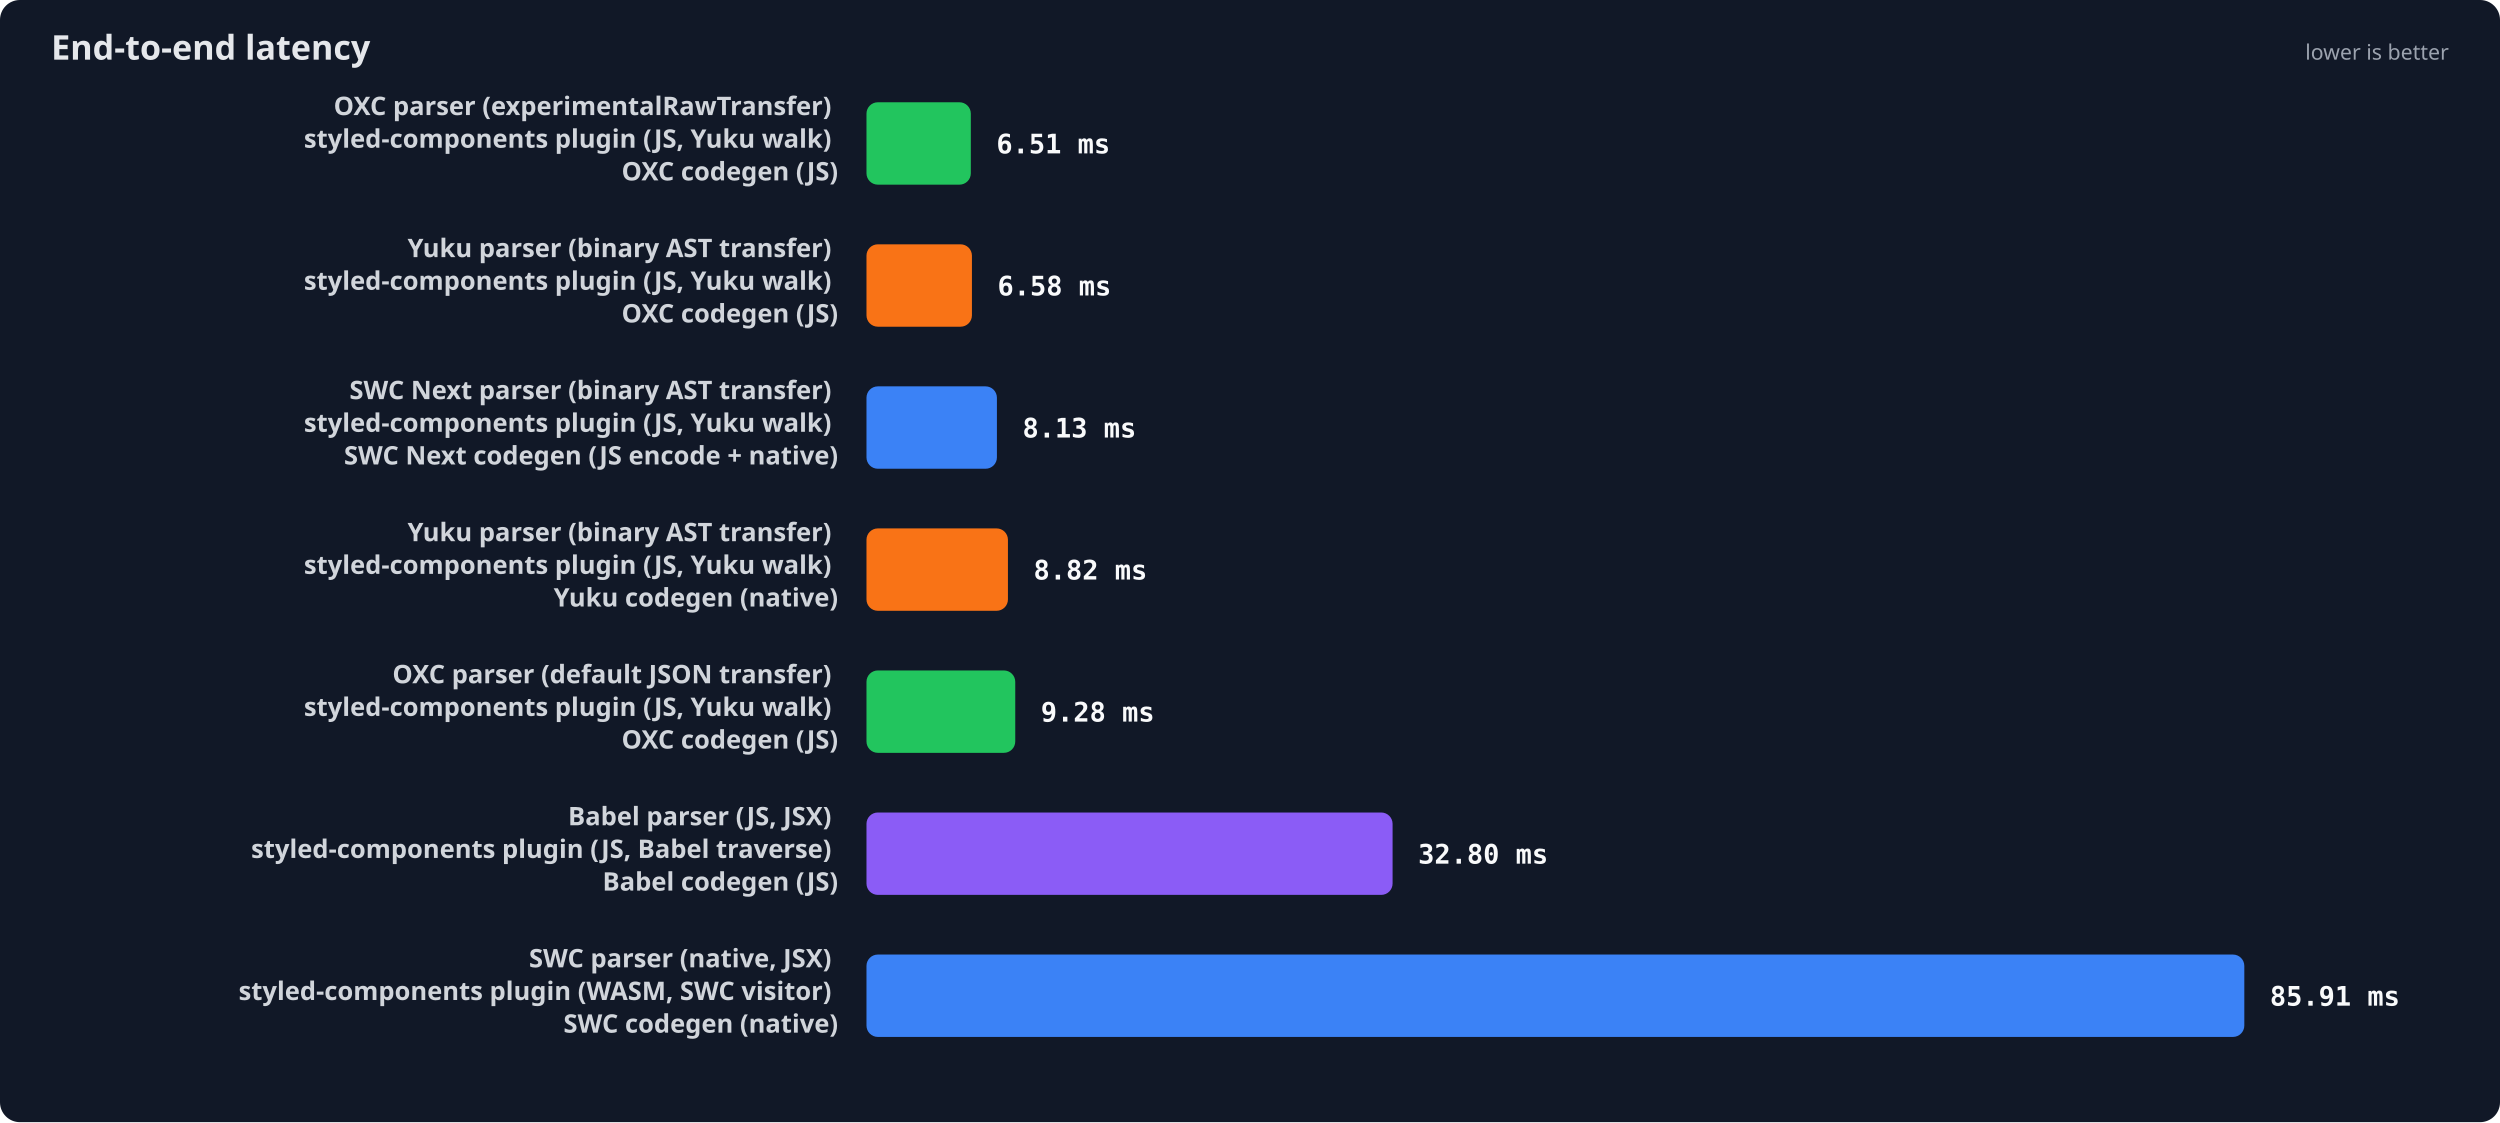
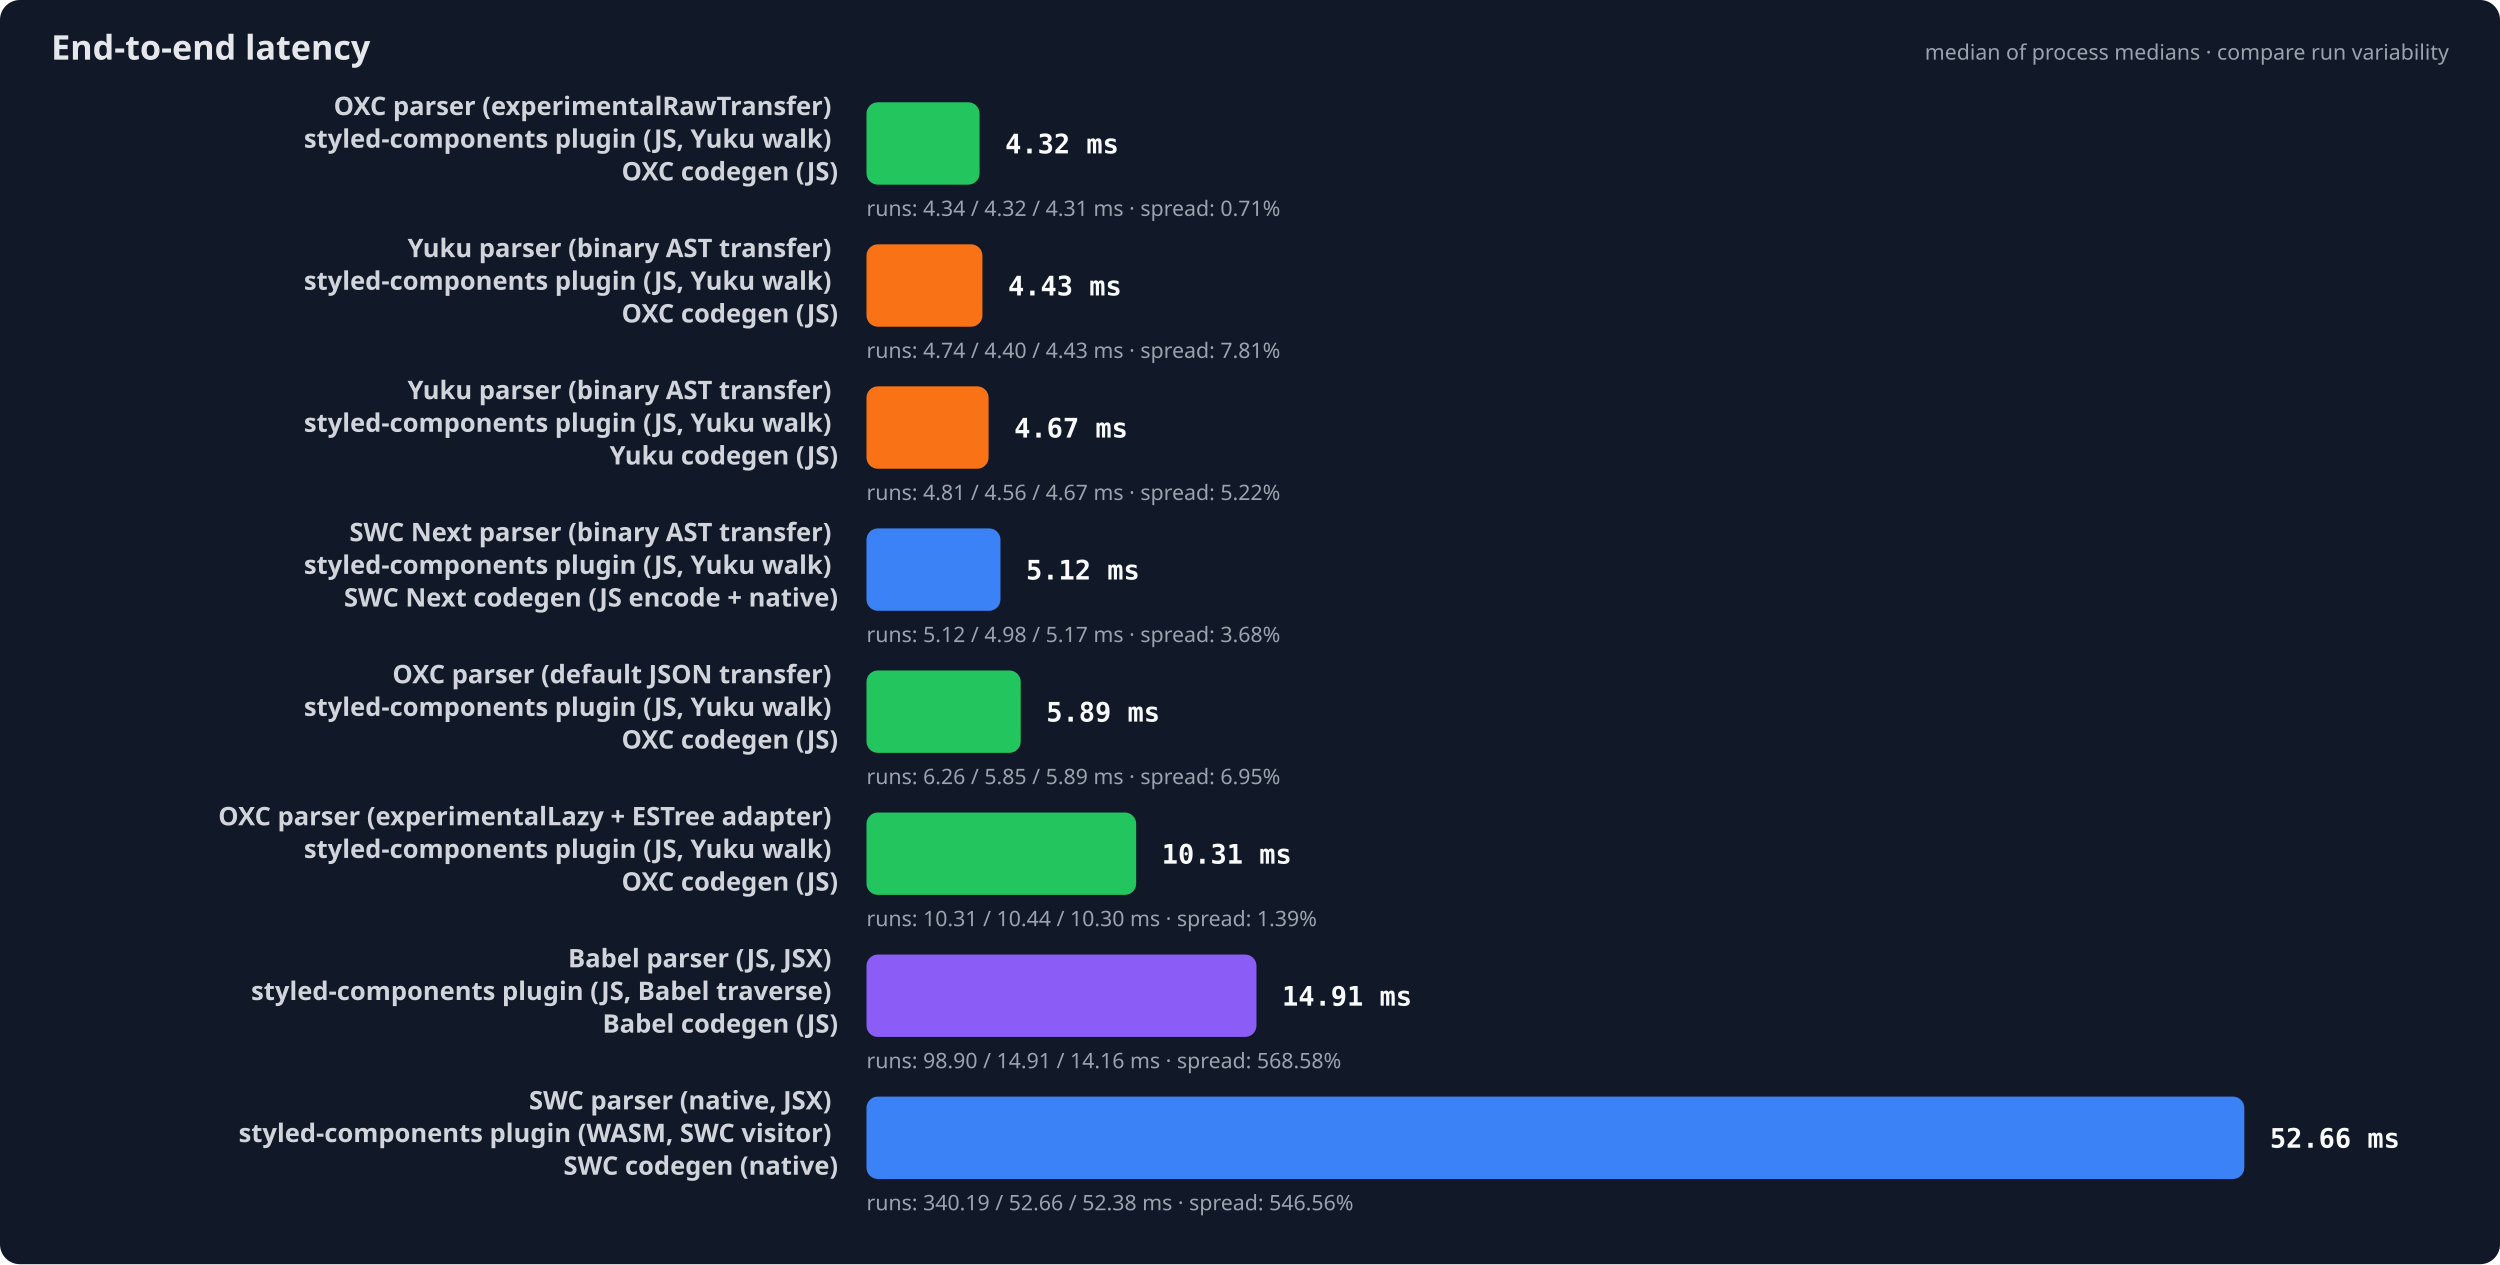
- <svg xmlns="http://www.w3.org/2000/svg" width="1760" height="790" viewBox="0 0 1760 790" role="img" aria-label="Styled-components transform latency, lower is better">
+ <svg xmlns="http://www.w3.org/2000/svg" width="1760" height="890" viewBox="0 0 1760 890" role="img" aria-label="Styled-components transform latency, lower is better">
  <style>
      .title { fill: #e5e7eb; font: 700 24px system-ui, sans-serif; }
      .label { fill: #d1d5db; font: 600 18px system-ui, sans-serif; }
      .value { fill: #f9fafb; font: 700 19px ui-monospace, monospace; }
      .note { fill: #9ca3af; font: 15px system-ui, sans-serif; }
    </style>
  <rect width="100%" height="100%" rx="14" fill="#111827" />
  <text x="36" y="42" class="title">End-to-end latency</text>
-   <text x="1724" y="42" text-anchor="end" class="note">lower is better</text>
+   <text x="1724" y="42" text-anchor="end" class="note">median of process medians · compare run variability</text>
  <text x="590" y="81" text-anchor="end" class="label">
    <tspan x="590" dy="0">OXC parser (experimentalRawTransfer)</tspan>
    <tspan x="590" dy="23">styled-components plugin (JS, Yuku walk)</tspan>
    <tspan x="590" dy="23">OXC codegen (JS)</tspan>
  </text>
-   <rect x="610" y="72" width="73.46" height="58" rx="8" fill="#22c55e" />
-   <text x="701.46" y="108" class="value">
-         6.51 ms
+   <rect x="610" y="72" width="79.61" height="58" rx="8" fill="#22c55e" />
+   <text x="707.61" y="108" class="value">
+         4.32 ms
+       </text>
+   <text x="610" y="152" class="note">
+         runs: 4.34 / 4.32 / 4.31 ms · spread: 0.71%
      </text>
  <text x="590" y="181" text-anchor="end" class="label">
    <tspan x="590" dy="0">Yuku parser (binary AST transfer)</tspan>
    <tspan x="590" dy="23">styled-components plugin (JS, Yuku walk)</tspan>
    <tspan x="590" dy="23">OXC codegen (JS)</tspan>
  </text>
-   <rect x="610" y="172" width="74.24" height="58" rx="8" fill="#f97316" />
-   <text x="702.24" y="208" class="value">
-         6.58 ms
+   <rect x="610" y="172" width="81.63" height="58" rx="8" fill="#f97316" />
+   <text x="709.63" y="208" class="value">
+         4.43 ms
+       </text>
+   <text x="610" y="252" class="note">
+         runs: 4.74 / 4.40 / 4.43 ms · spread: 7.81%
      </text>
  <text x="590" y="281" text-anchor="end" class="label">
+     <tspan x="590" dy="0">Yuku parser (binary AST transfer)</tspan>
+     <tspan x="590" dy="23">styled-components plugin (JS, Yuku walk)</tspan>
+     <tspan x="590" dy="23">Yuku codegen (JS)</tspan>
+   </text>
+   <rect x="610" y="272" width="85.97" height="58" rx="8" fill="#f97316" />
+   <text x="713.97" y="308" class="value">
+         4.67 ms
+       </text>
+   <text x="610" y="352" class="note">
+         runs: 4.81 / 4.56 / 4.67 ms · spread: 5.22%
+       </text>
+   <text x="590" y="381" text-anchor="end" class="label">
    <tspan x="590" dy="0">SWC Next parser (binary AST transfer)</tspan>
    <tspan x="590" dy="23">styled-components plugin (JS, Yuku walk)</tspan>
    <tspan x="590" dy="23">SWC Next codegen (JS encode + native)</tspan>
  </text>
-   <rect x="610" y="272" width="91.83" height="58" rx="8" fill="#3b82f6" />
-   <text x="719.83" y="308" class="value">
-         8.13 ms
+   <rect x="610" y="372" width="94.33" height="58" rx="8" fill="#3b82f6" />
+   <text x="722.33" y="408" class="value">
+         5.12 ms
      </text>
-   <text x="590" y="381" text-anchor="end" class="label">
-     <tspan x="590" dy="0">Yuku parser (binary AST transfer)</tspan>
-     <tspan x="590" dy="23">styled-components plugin (JS, Yuku walk)</tspan>
-     <tspan x="590" dy="23">Yuku codegen (native)</tspan>
-   </text>
-   <rect x="610" y="372" width="99.59" height="58" rx="8" fill="#f97316" />
-   <text x="727.59" y="408" class="value">
-         8.82 ms
+   <text x="610" y="452" class="note">
+         runs: 5.12 / 4.98 / 5.17 ms · spread: 3.68%
      </text>
  <text x="590" y="481" text-anchor="end" class="label">
    <tspan x="590" dy="0">OXC parser (default JSON transfer)</tspan>
    <tspan x="590" dy="23">styled-components plugin (JS, Yuku walk)</tspan>
    <tspan x="590" dy="23">OXC codegen (JS)</tspan>
  </text>
-   <rect x="610" y="472" width="104.74" height="58" rx="8" fill="#22c55e" />
-   <text x="732.74" y="508" class="value">
-         9.28 ms
+   <rect x="610" y="472" width="108.58" height="58" rx="8" fill="#22c55e" />
+   <text x="736.58" y="508" class="value">
+         5.89 ms
+       </text>
+   <text x="610" y="552" class="note">
+         runs: 6.26 / 5.85 / 5.89 ms · spread: 6.95%
      </text>
  <text x="590" y="581" text-anchor="end" class="label">
+     <tspan x="590" dy="0">OXC parser (experimentalLazy + ESTree adapter)</tspan>
+     <tspan x="590" dy="23">styled-components plugin (JS, Yuku walk)</tspan>
+     <tspan x="590" dy="23">OXC codegen (JS)</tspan>
+   </text>
+   <rect x="610" y="572" width="189.87" height="58" rx="8" fill="#22c55e" />
+   <text x="817.87" y="608" class="value">
+         10.31 ms
+       </text>
+   <text x="610" y="652" class="note">
+         runs: 10.31 / 10.44 / 10.30 ms · spread: 1.39%
+       </text>
+   <text x="590" y="681" text-anchor="end" class="label">
    <tspan x="590" dy="0">Babel parser (JS, JSX)</tspan>
    <tspan x="590" dy="23">styled-components plugin (JS, Babel traverse)</tspan>
    <tspan x="590" dy="23">Babel codegen (JS)</tspan>
  </text>
-   <rect x="610" y="572" width="370.38" height="58" rx="8" fill="#8b5cf6" />
-   <text x="998.38" y="608" class="value">
-         32.80 ms
+   <rect x="610" y="672" width="274.56" height="58" rx="8" fill="#8b5cf6" />
+   <text x="902.56" y="708" class="value">
+         14.91 ms
      </text>
-   <text x="590" y="681" text-anchor="end" class="label">
+   <text x="610" y="752" class="note">
+         runs: 98.90 / 14.91 / 14.16 ms · spread: 568.58%
+       </text>
+   <text x="590" y="781" text-anchor="end" class="label">
    <tspan x="590" dy="0">SWC parser (native, JSX)</tspan>
    <tspan x="590" dy="23">styled-components plugin (WASM, SWC visitor)</tspan>
    <tspan x="590" dy="23">SWC codegen (native)</tspan>
  </text>
-   <rect x="610" y="672" width="970.00" height="58" rx="8" fill="#3b82f6" />
-   <text x="1598.00" y="708" class="value">
-         85.91 ms
+   <rect x="610" y="772" width="970.00" height="58" rx="8" fill="#3b82f6" />
+   <text x="1598.00" y="808" class="value">
+         52.66 ms
+       </text>
+   <text x="610" y="852" class="note">
+         runs: 340.19 / 52.66 / 52.38 ms · spread: 546.56%
      </text>
</svg>
